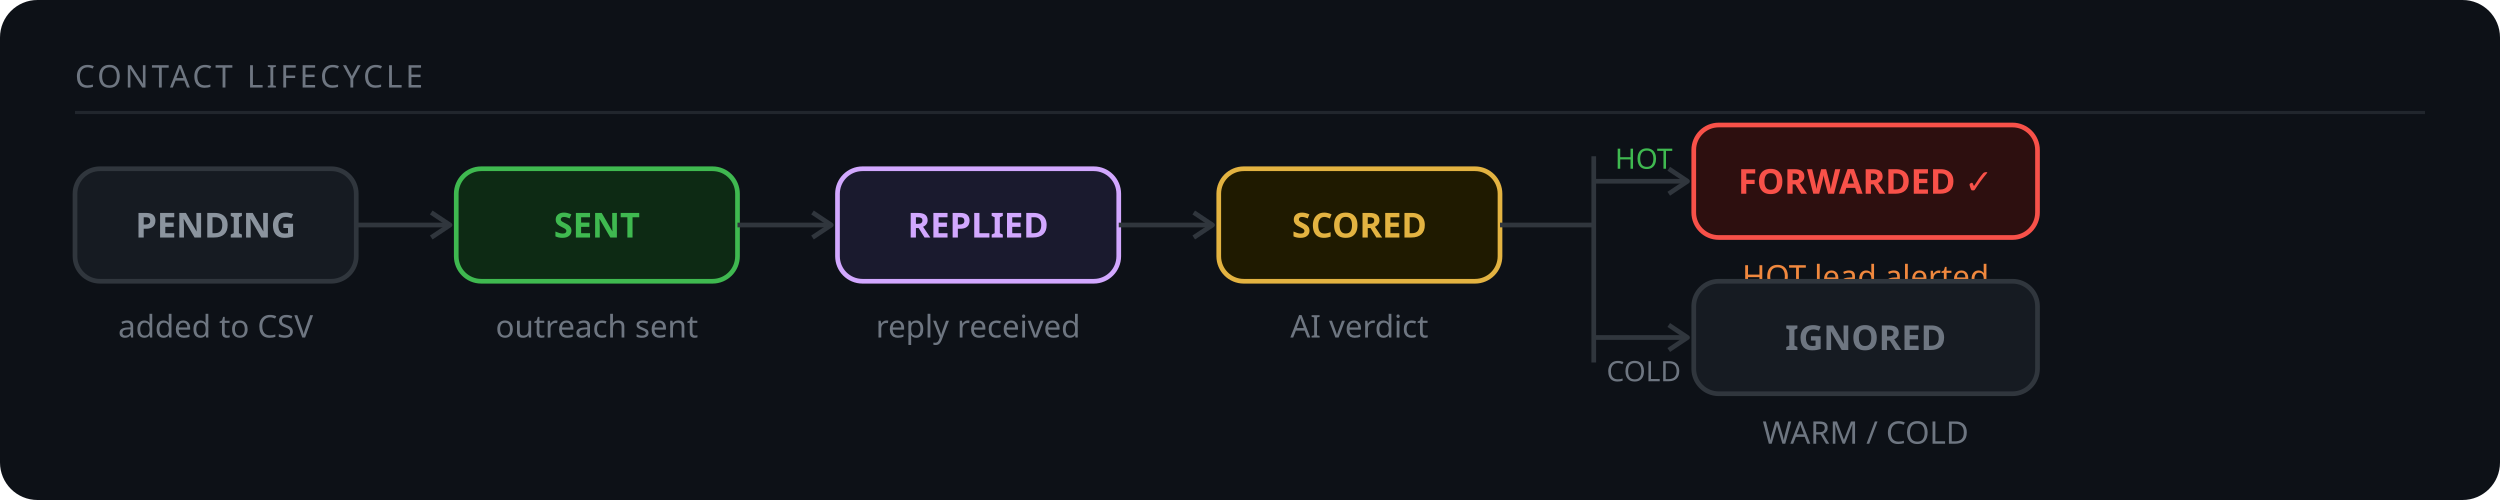
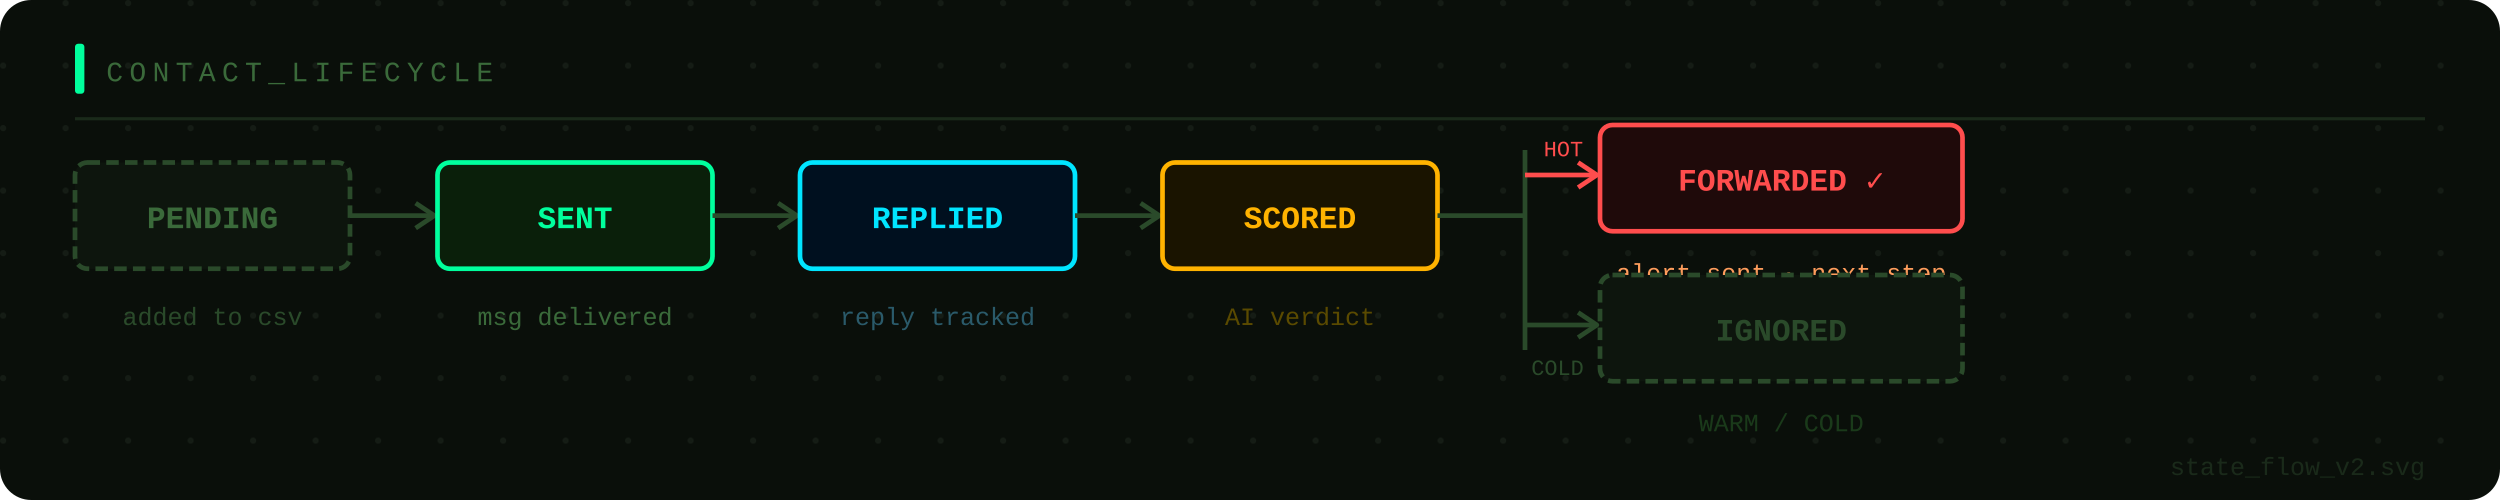
<svg xmlns="http://www.w3.org/2000/svg" width="800" height="160" viewBox="0 0 800 160" role="img">
-   <rect width="800" height="160" fill="#0d1117" rx="12" />
-   <text x="24" y="28" font-family="'Segoe UI',system-ui,sans-serif" font-size="10" fill="#6e7681" letter-spacing="1">CONTACT LIFECYCLE</text>
-   <line x1="24" y1="36" x2="776" y2="36" stroke="#21262d" stroke-width="1" />
-   <rect x="24" y="54" width="90" height="36" rx="8" fill="#161b22" stroke="#30363d" stroke-width="1.5" />
-   <text x="69" y="76" font-family="'Segoe UI',system-ui,sans-serif" font-size="11" font-weight="600" fill="#8b949e" text-anchor="middle">PENDING</text>
-   <text x="69" y="108" font-family="'Segoe UI',system-ui,sans-serif" font-size="10" fill="#6e7681" text-anchor="middle">added to CSV</text>
-   <line x1="114" y1="72" x2="144" y2="72" stroke="#30363d" stroke-width="1.5" />
-   <polyline points="138,68 144,72 138,76" fill="none" stroke="#30363d" stroke-width="1.5" stroke-linejoin="round" />
-   <rect x="146" y="54" width="90" height="36" rx="8" fill="#0d2a14" stroke="#3fb950" stroke-width="1.5" />
-   <text x="191" y="76" font-family="'Segoe UI',system-ui,sans-serif" font-size="11" font-weight="600" fill="#3fb950" text-anchor="middle">SENT</text>
-   <text x="191" y="108" font-family="'Segoe UI',system-ui,sans-serif" font-size="10" fill="#6e7681" text-anchor="middle">outreach sent</text>
-   <line x1="236" y1="72" x2="266" y2="72" stroke="#30363d" stroke-width="1.5" />
-   <polyline points="260,68 266,72 260,76" fill="none" stroke="#30363d" stroke-width="1.5" stroke-linejoin="round" />
-   <rect x="268" y="54" width="90" height="36" rx="8" fill="#1a1a2e" stroke="#d2a8ff" stroke-width="1.5" />
-   <text x="313" y="76" font-family="'Segoe UI',system-ui,sans-serif" font-size="11" font-weight="600" fill="#d2a8ff" text-anchor="middle">REPLIED</text>
-   <text x="313" y="108" font-family="'Segoe UI',system-ui,sans-serif" font-size="10" fill="#6e7681" text-anchor="middle">reply received</text>
-   <line x1="358" y1="72" x2="388" y2="72" stroke="#30363d" stroke-width="1.5" />
-   <polyline points="382,68 388,72 382,76" fill="none" stroke="#30363d" stroke-width="1.5" stroke-linejoin="round" />
-   <rect x="390" y="54" width="90" height="36" rx="8" fill="#1f1a00" stroke="#e3b341" stroke-width="1.5" />
-   <text x="435" y="76" font-family="'Segoe UI',system-ui,sans-serif" font-size="11" font-weight="600" fill="#e3b341" text-anchor="middle">SCORED</text>
-   <text x="435" y="108" font-family="'Segoe UI',system-ui,sans-serif" font-size="10" fill="#6e7681" text-anchor="middle">AI verdict</text>
-   <line x1="480" y1="72" x2="510" y2="72" stroke="#30363d" stroke-width="1.5" />
-   <line x1="510" y1="50" x2="510" y2="116" stroke="#30363d" stroke-width="1.5" />
-   <line x1="510" y1="58" x2="540" y2="58" stroke="#30363d" stroke-width="1.5" />
-   <polyline points="534,54 540,58 534,62" fill="none" stroke="#30363d" stroke-width="1.5" stroke-linejoin="round" />
-   <rect x="542" y="40" width="110" height="36" rx="8" fill="#2d0f0f" stroke="#f85149" stroke-width="1.5" />
-   <text x="597" y="62" font-family="'Segoe UI',system-ui,sans-serif" font-size="11" font-weight="600" fill="#f85149" text-anchor="middle">FORWARDED ✓</text>
-   <text x="597" y="92" font-family="'Segoe UI',system-ui,sans-serif" font-size="10" fill="#f0883e" text-anchor="middle">HOT lead alerted</text>
-   <line x1="510" y1="108" x2="540" y2="108" stroke="#30363d" stroke-width="1.5" />
-   <polyline points="534,104 540,108 534,112" fill="none" stroke="#30363d" stroke-width="1.5" stroke-linejoin="round" />
-   <rect x="542" y="90" width="110" height="36" rx="8" fill="#161b22" stroke="#30363d" stroke-width="1.5" />
-   <text x="597" y="112" font-family="'Segoe UI',system-ui,sans-serif" font-size="11" font-weight="600" fill="#6e7681" text-anchor="middle">IGNORED</text>
-   <text x="597" y="142" font-family="'Segoe UI',system-ui,sans-serif" font-size="10" fill="#6e7681" text-anchor="middle">WARM / COLD</text>
-   <text x="526" y="54" font-family="'Segoe UI',system-ui,sans-serif" font-size="9" fill="#3fb950" text-anchor="middle">HOT</text>
-   <text x="526" y="122" font-family="'Segoe UI',system-ui,sans-serif" font-size="9" fill="#6e7681" text-anchor="middle">COLD</text>
+   <defs>
+     <pattern id="dots3" width="20" height="20" patternUnits="userSpaceOnUse">
+       <circle cx="1" cy="1" r="1" fill="#1a221a" opacity="0.7" />
+     </pattern>
+   </defs>
+   <rect width="800" height="160" fill="#0a0f0a" rx="10" />
+   <rect width="800" height="160" fill="url(#dots3)" rx="10" />
+   <rect x="24" y="14" width="3" height="16" fill="#00ff9d" rx="1" />
+   <text x="34" y="26" font-family="'Courier New',monospace" font-size="9" fill="#3a6a3a" letter-spacing="2">CONTACT_LIFECYCLE</text>
+   <line x1="24" y1="38" x2="776" y2="38" stroke="#1a2a1a" stroke-width="1" />
+   <rect x="24" y="52" width="88" height="34" rx="4" fill="#0d150d" stroke="#2a4a2a" stroke-width="1.5" stroke-dasharray="4,2" />
+   <text x="68" y="73" font-family="'Courier New',monospace" font-size="10" font-weight="700" fill="#3a6a3a" text-anchor="middle">PENDING</text>
+   <text x="68" y="104" font-family="'Courier New',monospace" font-size="8" fill="#2a4a2a" text-anchor="middle">added to csv</text>
+   <line x1="112" y1="69" x2="138" y2="69" stroke="#2a4a2a" stroke-width="1.5" />
+   <polyline points="133,65 139,69 133,73" fill="none" stroke="#2a4a2a" stroke-width="1.5" stroke-linejoin="round" />
+   <rect x="140" y="52" width="88" height="34" rx="4" fill="#0a1f0a" stroke="#00ff9d" stroke-width="1.5" />
+   <text x="184" y="73" font-family="'Courier New',monospace" font-size="10" font-weight="700" fill="#00ff9d" text-anchor="middle">SENT</text>
+   <text x="184" y="104" font-family="'Courier New',monospace" font-size="8" fill="#3a6a3a" text-anchor="middle">msg delivered</text>
+   <line x1="228" y1="69" x2="254" y2="69" stroke="#2a4a2a" stroke-width="1.5" />
+   <polyline points="249,65 255,69 249,73" fill="none" stroke="#2a4a2a" stroke-width="1.5" stroke-linejoin="round" />
+   <rect x="256" y="52" width="88" height="34" rx="4" fill="#00101f" stroke="#00e5ff" stroke-width="1.5" />
+   <text x="300" y="73" font-family="'Courier New',monospace" font-size="10" font-weight="700" fill="#00e5ff" text-anchor="middle">REPLIED</text>
+   <text x="300" y="104" font-family="'Courier New',monospace" font-size="8" fill="#2a5a6a" text-anchor="middle">reply tracked</text>
+   <line x1="344" y1="69" x2="370" y2="69" stroke="#2a4a2a" stroke-width="1.5" />
+   <polyline points="365,65 371,69 365,73" fill="none" stroke="#2a4a2a" stroke-width="1.5" stroke-linejoin="round" />
+   <rect x="372" y="52" width="88" height="34" rx="4" fill="#1a1400" stroke="#ffb300" stroke-width="1.5" />
+   <text x="416" y="73" font-family="'Courier New',monospace" font-size="10" font-weight="700" fill="#ffb300" text-anchor="middle">SCORED</text>
+   <text x="416" y="104" font-family="'Courier New',monospace" font-size="8" fill="#5a4a00" text-anchor="middle">AI verdict</text>
+   <line x1="460" y1="69" x2="488" y2="69" stroke="#2a4a2a" stroke-width="1.5" />
+   <line x1="488" y1="48" x2="488" y2="112" stroke="#2a4a2a" stroke-width="1.5" />
+   <line x1="488" y1="56" x2="510" y2="56" stroke="#ff4d4d" stroke-width="1.5" />
+   <polyline points="505,52 511,56 505,60" fill="none" stroke="#ff4d4d" stroke-width="1.5" stroke-linejoin="round" />
+   <text x="494" y="50" font-family="'Courier New',monospace" font-size="7" fill="#ff4d4d">HOT</text>
+   <rect x="512" y="40" width="116" height="34" rx="4" fill="#1f0a0a" stroke="#ff4d4d" stroke-width="1.5" />
+   <text x="570" y="61" font-family="'Courier New',monospace" font-size="10" font-weight="700" fill="#ff4d4d" text-anchor="middle">FORWARDED ✓</text>
+   <text x="570" y="90" font-family="'Courier New',monospace" font-size="8" fill="#ff9d5c" text-anchor="middle">alert sent · next step</text>
+   <line x1="488" y1="104" x2="510" y2="104" stroke="#2a4a2a" stroke-width="1.5" />
+   <polyline points="505,100 511,104 505,108" fill="none" stroke="#2a4a2a" stroke-width="1.5" stroke-linejoin="round" />
+   <text x="490" y="120" font-family="'Courier New',monospace" font-size="7" fill="#2a4a2a">COLD</text>
+   <rect x="512" y="88" width="116" height="34" rx="4" fill="#0d150d" stroke="#2a4a2a" stroke-width="1.5" stroke-dasharray="4,2" />
+   <text x="570" y="109" font-family="'Courier New',monospace" font-size="10" font-weight="700" fill="#2a4a2a" text-anchor="middle">IGNORED</text>
+   <text x="570" y="138" font-family="'Courier New',monospace" font-size="8" fill="#1a3a1a" text-anchor="middle">WARM / COLD</text>
+   <text x="776" y="152" font-family="'Courier New',monospace" font-size="8" fill="#1a2a1a" text-anchor="end">state_flow_v2.svg</text>
</svg>
